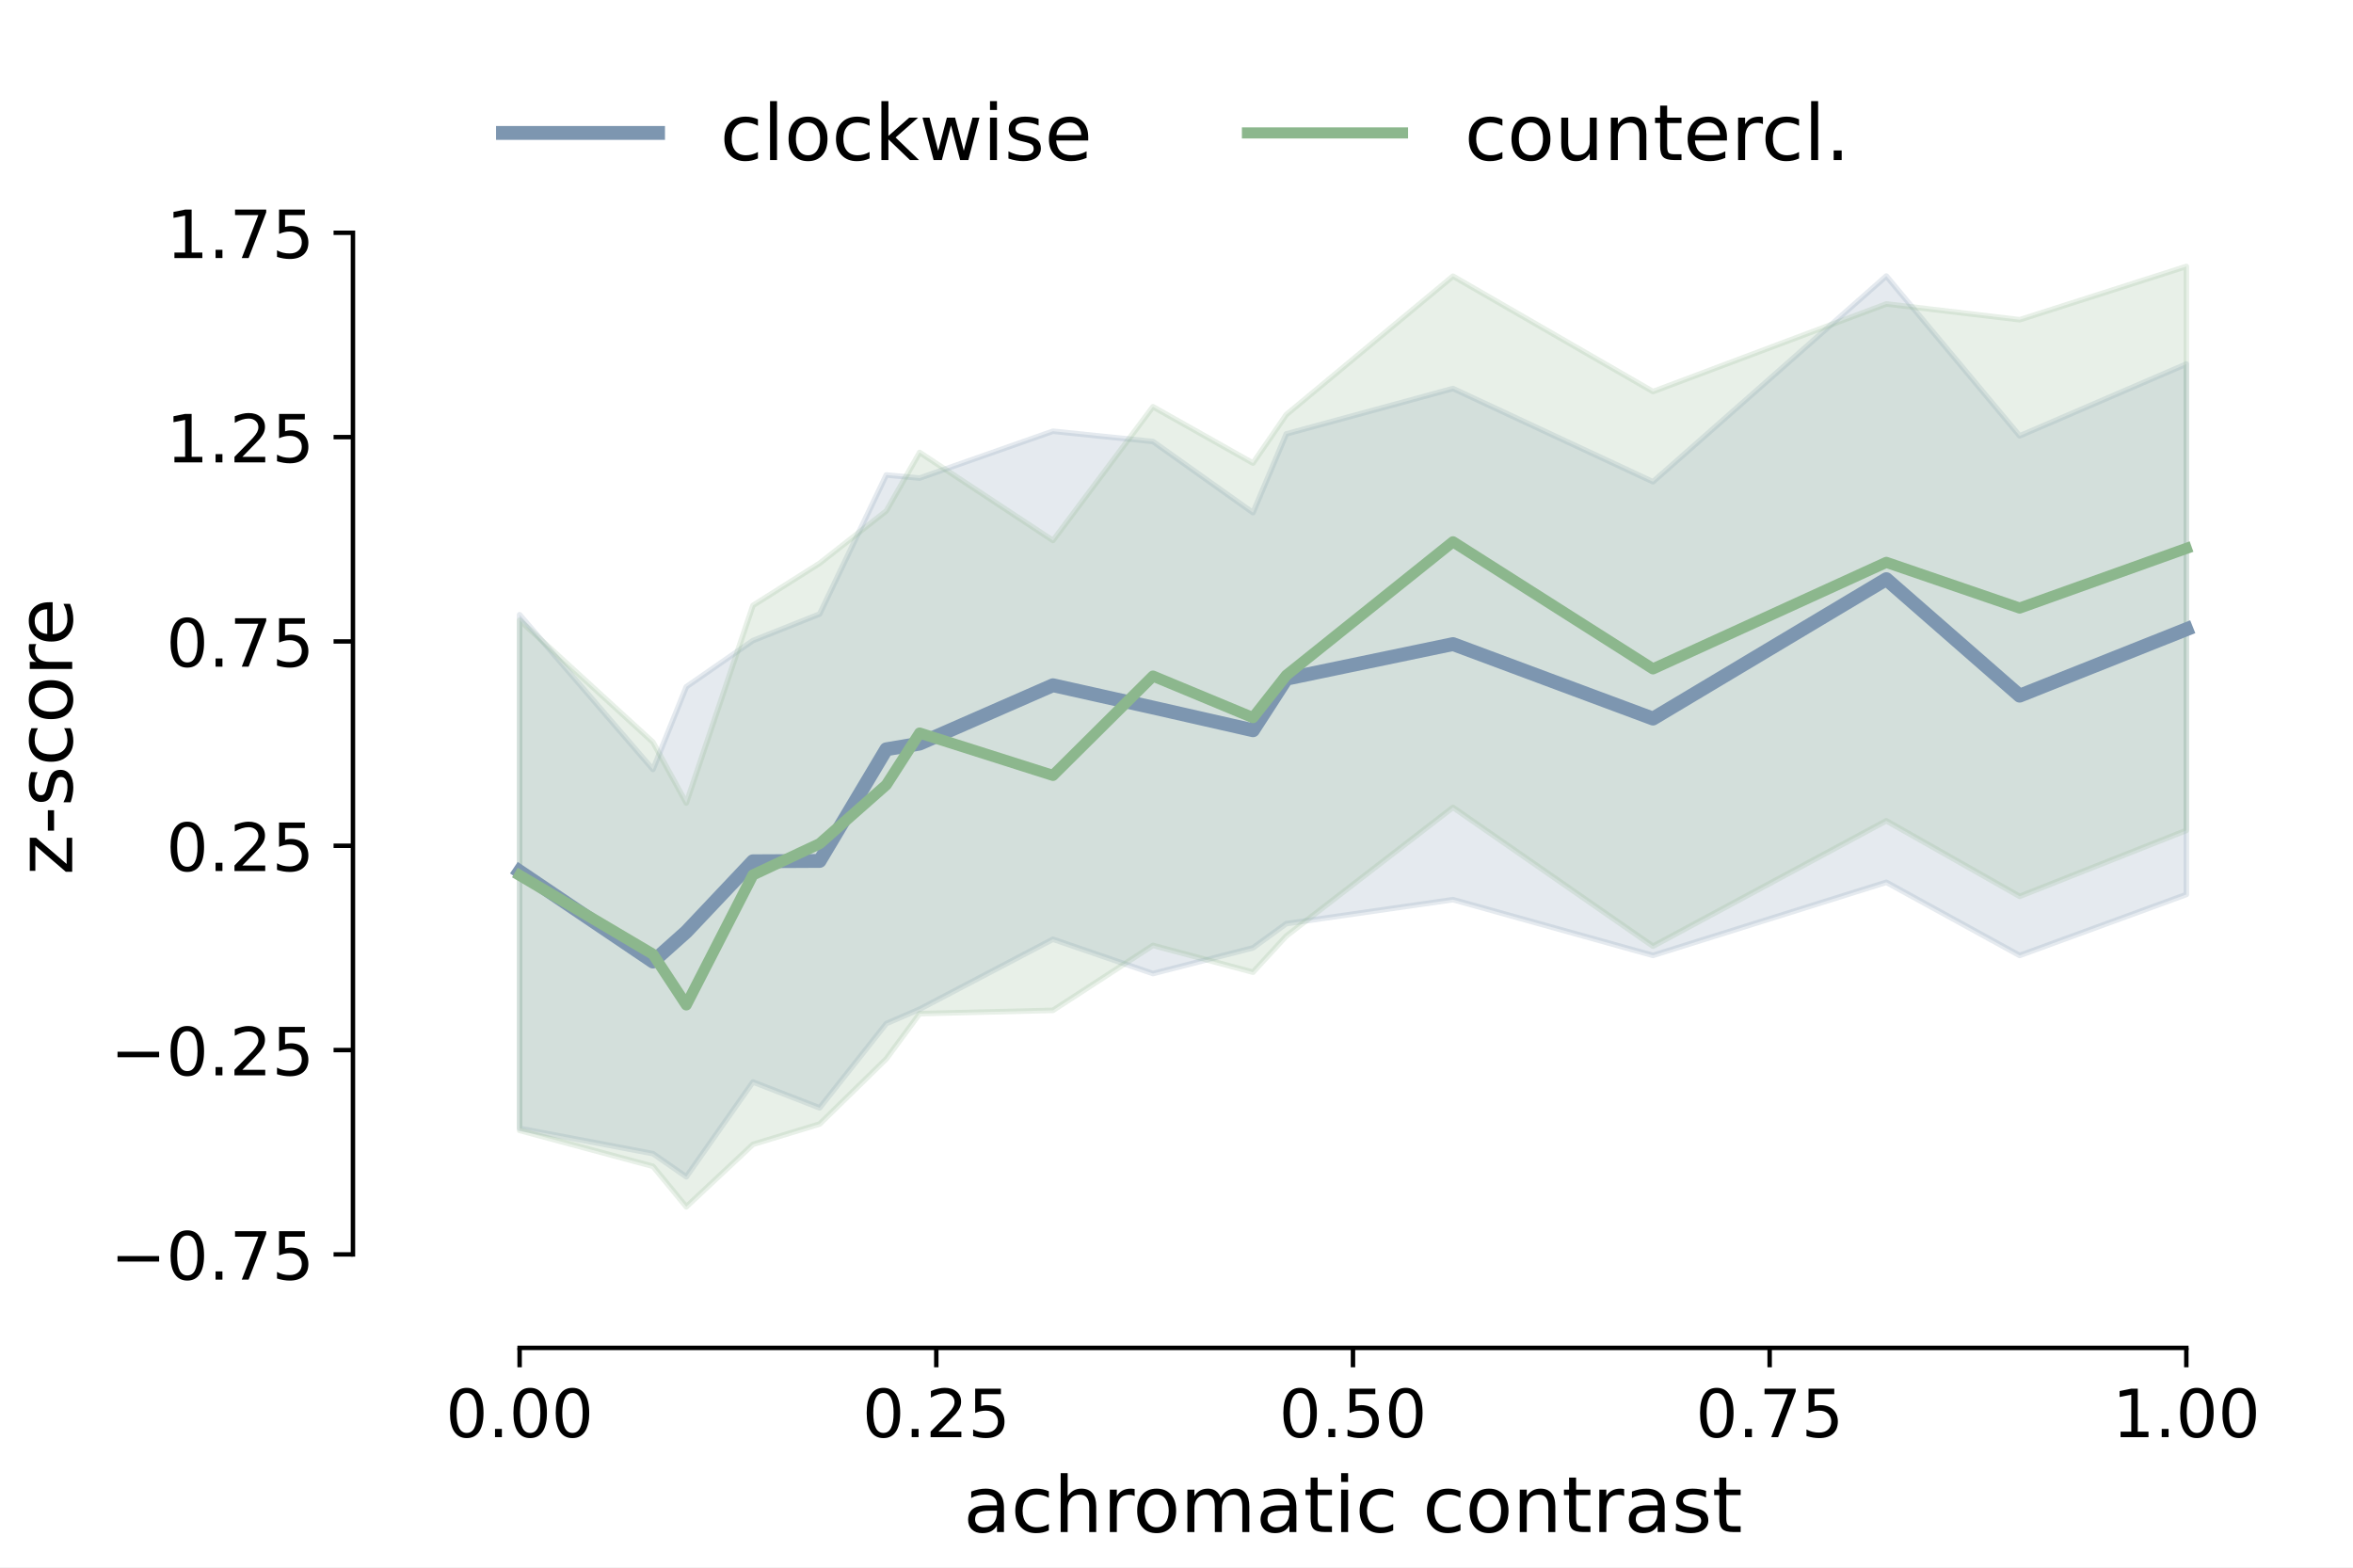
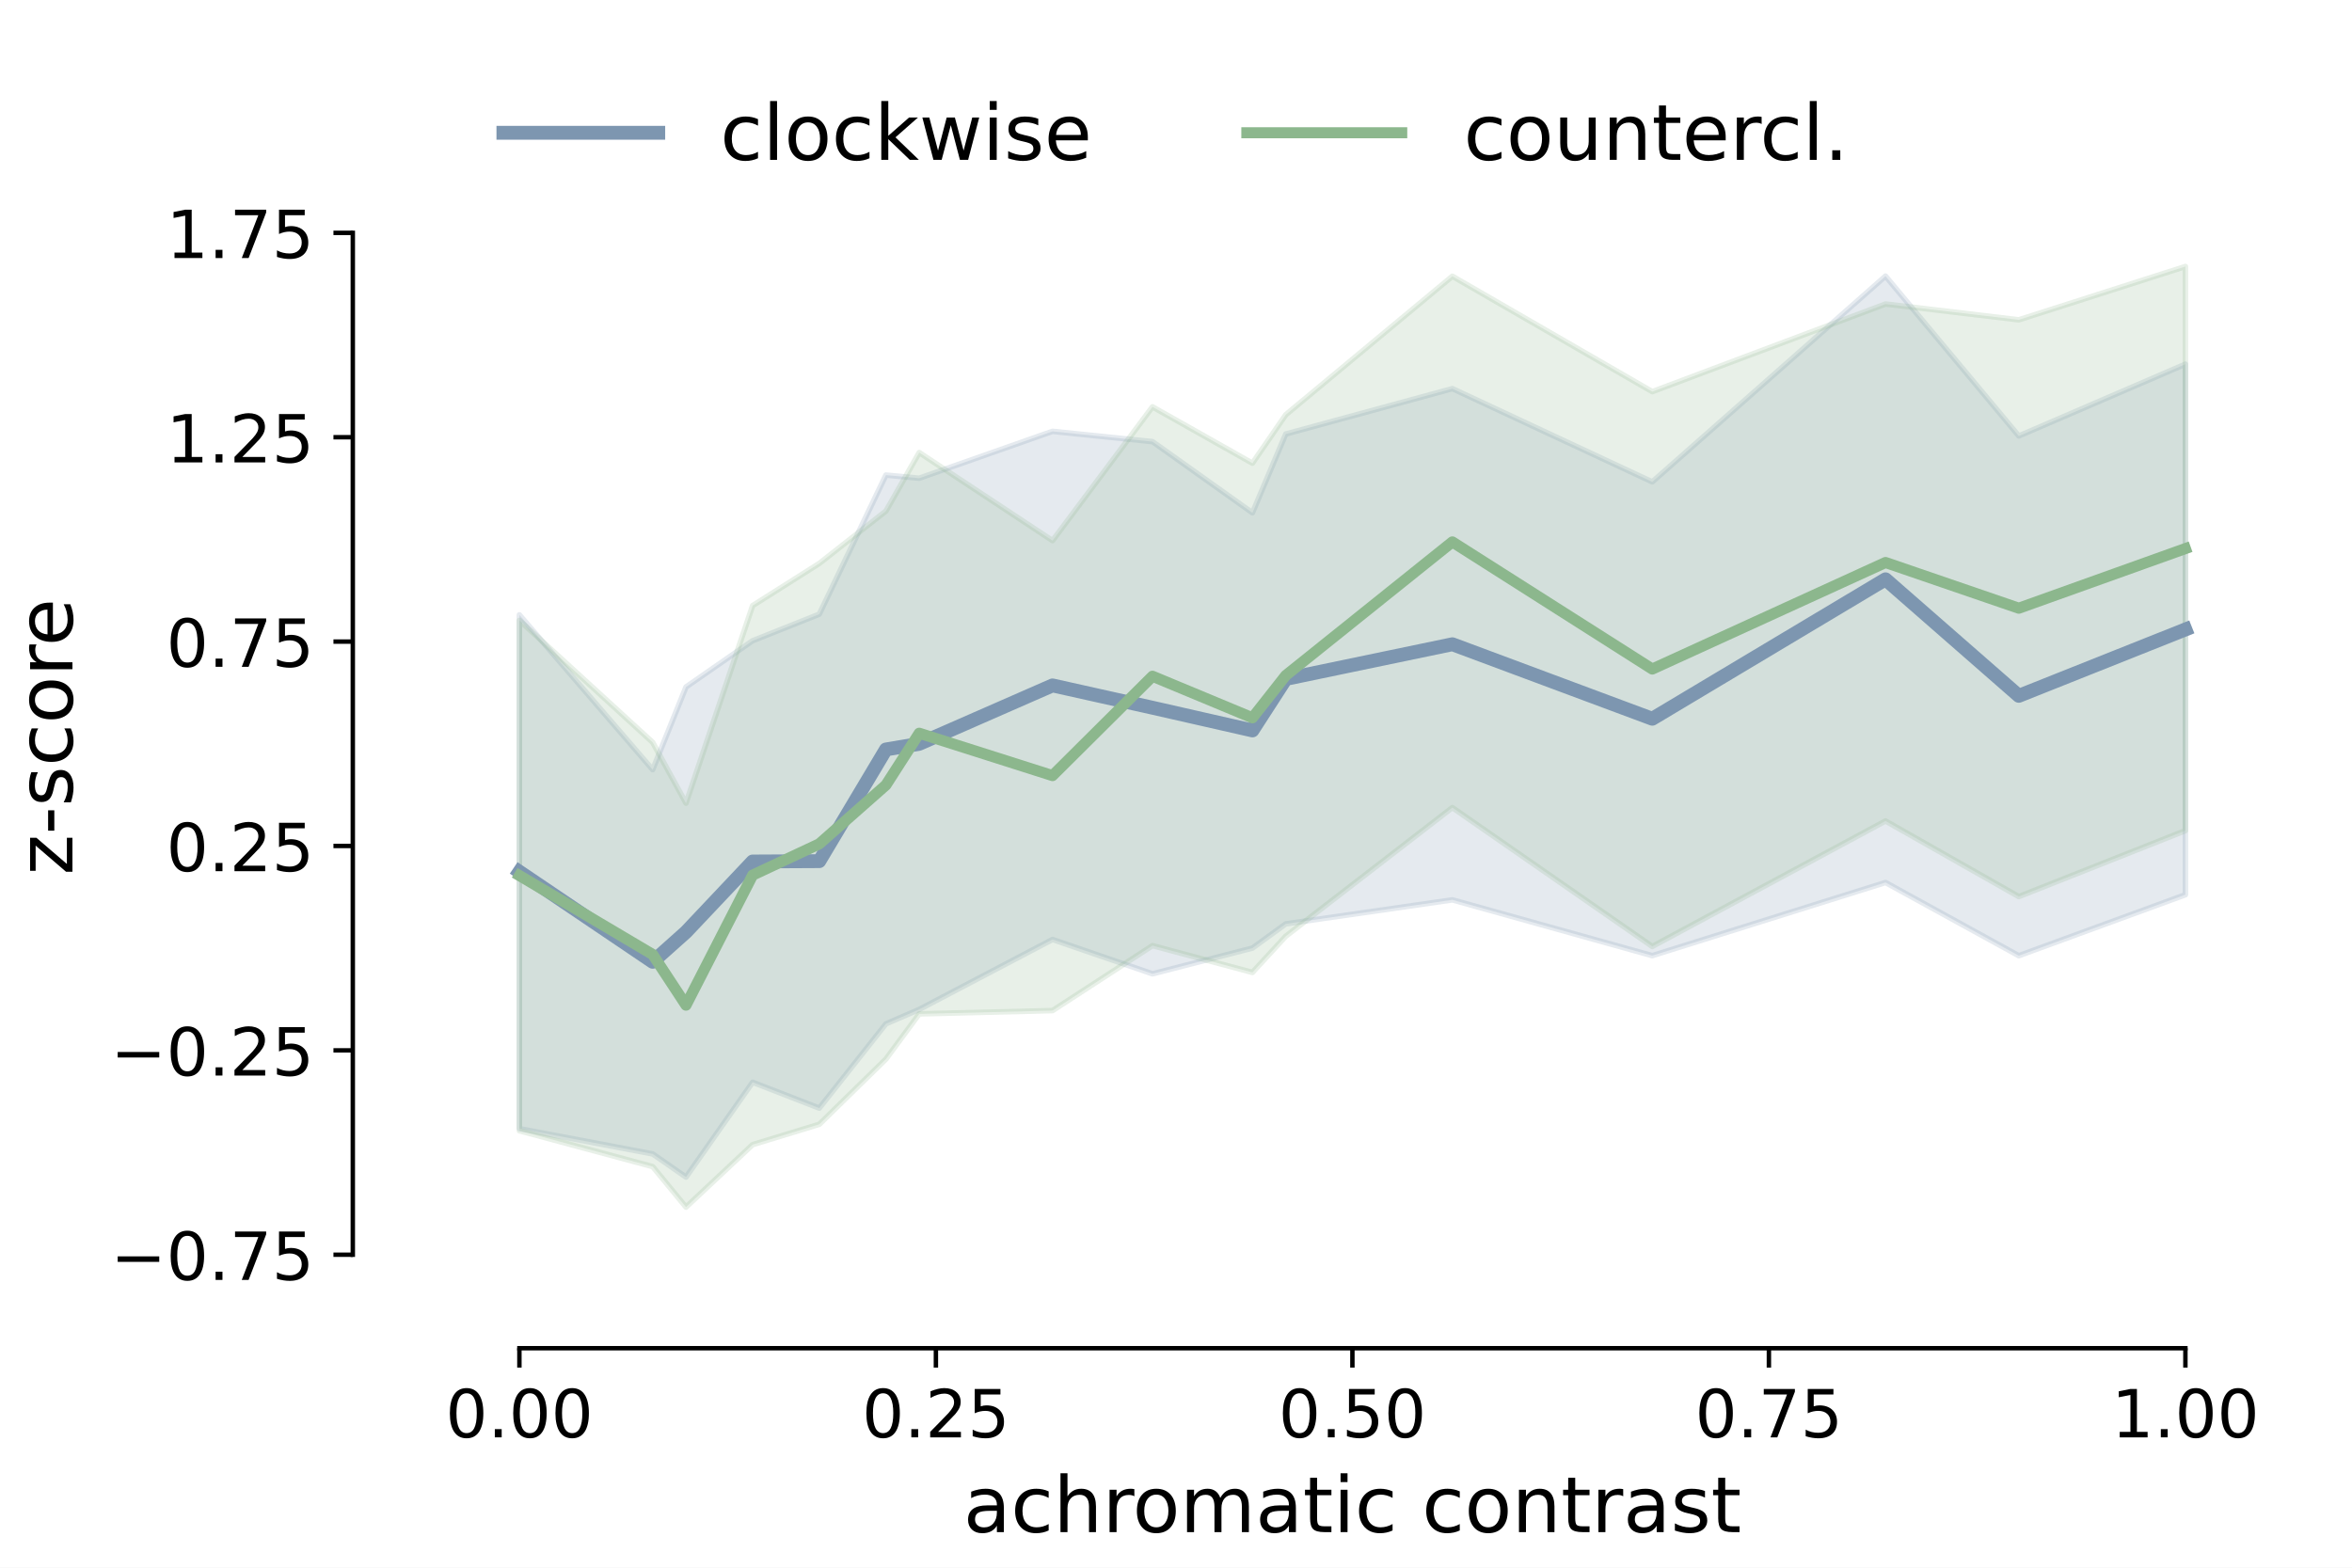
- <svg xmlns="http://www.w3.org/2000/svg" xmlns:xlink="http://www.w3.org/1999/xlink" width="424.8pt" height="282.96pt" viewBox="0 0 424.8 282.96" version="1.1">
+ <svg xmlns="http://www.w3.org/2000/svg" xmlns:xlink="http://www.w3.org/1999/xlink" width="425.197pt" height="283.465pt" viewBox="0 0 425.197 283.465" version="1.1">
  <defs>
    <style type="text/css">*{stroke-linejoin: round; stroke-linecap: butt}</style>
  </defs>
  <g id="figure_1">
    <g id="patch_1">
-       <path d="M 0 282.96  L 424.8 282.96  L 424.8 0  L 0 0  z " style="fill: #ffffff" />
+       <path d="M 0 283.465  L 425.197 283.465  L 425.197 0  L 0 0  z " style="fill: #ffffff" />
    </g>
    <g id="axes_1">
      <g id="patch_2">
-         <path d="M 63.72 243.346  L 424.8 243.346  L 424.8 22.637  L 63.72 22.637  z " style="fill: #ffffff" />
+         <path d="M 63.78 243.78  L 425.197 243.78  L 425.197 22.677  L 63.78 22.677  z " style="fill: #ffffff" />
      </g>
      <g id="PolyCollection_1">
        <defs>
-           <path id="m7973be5007" d="M 93.81 -171.978  L 93.81 -79.246  L 117.882 -74.682  L 123.9 -70.5  L 135.936 -87.618  L 147.972 -82.946  L 160.008 -98.162  L 166.026 -100.767  L 190.098 -113.39  L 208.152 -107.193  L 226.206 -111.834  L 232.224 -116.207  L 262.314 -120.539  L 298.422 -110.471  L 340.548 -123.673  L 364.62 -110.462  L 394.71 -121.464  L 394.71 -217.233  L 394.71 -217.233  L 364.62 -204.269  L 340.548 -233.123  L 298.422 -195.985  L 262.314 -212.814  L 232.224 -204.622  L 226.206 -190.403  L 208.152 -203.249  L 190.098 -205.105  L 166.026 -196.646  L 160.008 -197.21  L 147.972 -172.103  L 135.936 -167.313  L 123.9 -158.962  L 117.882 -144.037  L 93.81 -171.978  z " style="stroke: #7d96b0; stroke-opacity: 0.2" />
+           <path id="m794e8e3f5a" d="M 93.898 -172.285  L 93.898 -79.387  L 117.992 -74.815  L 124.016 -70.626  L 136.063 -87.774  L 148.11 -83.094  L 160.157 -98.337  L 166.181 -100.947  L 190.276 -113.593  L 208.346 -107.384  L 226.417 -112.033  L 232.441 -116.414  L 262.559 -120.754  L 298.701 -110.668  L 340.866 -123.894  L 364.961 -110.659  L 395.079 -121.68  L 395.079 -217.62  L 395.079 -217.62  L 364.961 -204.634  L 340.866 -233.538  L 298.701 -196.335  L 262.559 -213.193  L 232.441 -204.987  L 226.417 -190.742  L 208.346 -203.612  L 190.276 -205.471  L 166.181 -196.997  L 160.157 -197.562  L 148.11 -172.41  L 136.063 -167.611  L 124.016 -159.245  L 117.992 -144.294  L 93.898 -172.285  z " style="stroke: #7d96b0; stroke-opacity: 0.2" />
        </defs>
-         <g clip-path="url(#p039b3271a8)">
-           <use xlink:href="#m7973be5007" x="0" y="282.96" style="fill: #7d96b0; fill-opacity: 0.2; stroke: #7d96b0; stroke-opacity: 0.2" />
+         <g clip-path="url(#p459cfde575)">
+           <use xlink:href="#m794e8e3f5a" x="0" y="283.465" style="fill: #7d96b0; fill-opacity: 0.2; stroke: #7d96b0; stroke-opacity: 0.2" />
        </g>
      </g>
      <g id="PolyCollection_2">
        <defs>
-           <path id="m108379249f" d="M 93.81 -170.98  L 93.81 -78.87  L 117.882 -72.395  L 123.9 -65.081  L 135.936 -76.358  L 147.972 -80.029  L 160.008 -91.799  L 166.026 -99.959  L 190.098 -100.552  L 208.152 -112.278  L 226.206 -107.441  L 232.224 -113.975  L 262.314 -137.194  L 298.422 -112.132  L 340.548 -134.776  L 364.62 -121.129  L 394.71 -133.037  L 394.71 -234.857  L 394.71 -234.857  L 364.62 -225.233  L 340.548 -228.087  L 298.422 -212.268  L 262.314 -233.1  L 232.224 -208.1  L 226.206 -199.355  L 208.152 -209.528  L 190.098 -185.381  L 166.026 -201.275  L 160.008 -190.718  L 147.972 -181.261  L 135.936 -173.65  L 123.9 -137.987  L 117.882 -148.966  L 93.81 -170.98  z " style="stroke: #8cb78d; stroke-opacity: 0.2" />
+           <path id="m31bf0cabd3" d="M 93.898 -171.285  L 93.898 -79.01  L 117.992 -72.524  L 124.016 -65.197  L 136.063 -76.494  L 148.11 -80.172  L 160.157 -91.962  L 166.181 -100.137  L 190.276 -100.732  L 208.346 -112.478  L 226.417 -107.632  L 232.441 -114.178  L 262.559 -137.439  L 298.701 -112.332  L 340.866 -135.016  L 364.961 -121.345  L 395.079 -133.274  L 395.079 -235.276  L 395.079 -235.276  L 364.961 -225.635  L 340.866 -228.494  L 298.701 -212.647  L 262.559 -233.515  L 232.441 -208.471  L 226.417 -199.711  L 208.346 -209.901  L 190.276 -185.712  L 166.181 -201.634  L 160.157 -191.058  L 148.11 -181.585  L 136.063 -173.96  L 124.016 -138.233  L 117.992 -149.232  L 93.898 -171.285  z " style="stroke: #8cb78d; stroke-opacity: 0.2" />
        </defs>
-         <g clip-path="url(#p039b3271a8)">
-           <use xlink:href="#m108379249f" x="0" y="282.96" style="fill: #8cb78d; fill-opacity: 0.2; stroke: #8cb78d; stroke-opacity: 0.2" />
+         <g clip-path="url(#p459cfde575)">
+           <use xlink:href="#m31bf0cabd3" x="0" y="283.465" style="fill: #8cb78d; fill-opacity: 0.2; stroke: #8cb78d; stroke-opacity: 0.2" />
        </g>
      </g>
      <g id="matplotlib.axis_1">
        <g id="xtick_1">
          <g id="line2d_1">
            <defs>
-               <path id="mdc2f301a0f" d="M 0 0  L 0 3.5  " style="stroke: #000000; stroke-width: 0.8" />
+               <path id="m19a06e26c8" d="M 0 0  L 0 3.5  " style="stroke: #000000; stroke-width: 0.8" />
            </defs>
            <g>
-               <use xlink:href="#mdc2f301a0f" x="93.81" y="243.346" style="stroke: #000000; stroke-width: 0.8" />
+               <use xlink:href="#m19a06e26c8" x="93.898" y="243.78" style="stroke: #000000; stroke-width: 0.8" />
            </g>
          </g>
          <g id="text_1">
-             <g transform="translate(80.45063 259.4637) scale(0.12 -0.12)">
+             <g transform="translate(80.53826 259.8977) scale(0.12 -0.12)">
              <defs>
                <path id="DejaVuSans-30" d="M 2034 4250  Q 1547 4250 1301 3770  Q 1056 3291 1056 2328  Q 1056 1369 1301 889  Q 1547 409 2034 409  Q 2525 409 2770 889  Q 3016 1369 3016 2328  Q 3016 3291 2770 3770  Q 2525 4250 2034 4250  z M 2034 4750  Q 2819 4750 3233 4129  Q 3647 3509 3647 2328  Q 3647 1150 3233 529  Q 2819 -91 2034 -91  Q 1250 -91 836 529  Q 422 1150 422 2328  Q 422 3509 836 4129  Q 1250 4750 2034 4750  z " transform="scale(0.015625)" />
                <path id="DejaVuSans-2e" d="M 684 794  L 1344 794  L 1344 0  L 684 0  L 684 794  z " transform="scale(0.015625)" />
              </defs>
              <use xlink:href="#DejaVuSans-30" />
              <use xlink:href="#DejaVuSans-2e" x="63.623" />
              <use xlink:href="#DejaVuSans-30" x="95.41" />
              <use xlink:href="#DejaVuSans-30" x="159.033" />
            </g>
          </g>
        </g>
        <g id="xtick_2">
          <g id="line2d_2">
            <g>
-               <use xlink:href="#mdc2f301a0f" x="169.035" y="243.346" style="stroke: #000000; stroke-width: 0.8" />
+               <use xlink:href="#m19a06e26c8" x="169.193" y="243.78" style="stroke: #000000; stroke-width: 0.8" />
            </g>
          </g>
          <g id="text_2">
-             <g transform="translate(155.6756 259.4637) scale(0.12 -0.12)">
+             <g transform="translate(155.8335 259.8977) scale(0.12 -0.12)">
              <defs>
                <path id="DejaVuSans-32" d="M 1228 531  L 3431 531  L 3431 0  L 469 0  L 469 531  Q 828 903 1448 1529  Q 2069 2156 2228 2338  Q 2531 2678 2651 2914  Q 2772 3150 2772 3378  Q 2772 3750 2511 3984  Q 2250 4219 1831 4219  Q 1534 4219 1204 4116  Q 875 4013 500 3803  L 500 4441  Q 881 4594 1212 4672  Q 1544 4750 1819 4750  Q 2544 4750 2975 4387  Q 3406 4025 3406 3419  Q 3406 3131 3298 2873  Q 3191 2616 2906 2266  Q 2828 2175 2409 1742  Q 1991 1309 1228 531  z " transform="scale(0.015625)" />
                <path id="DejaVuSans-35" d="M 691 4666  L 3169 4666  L 3169 4134  L 1269 4134  L 1269 2991  Q 1406 3038 1543 3061  Q 1681 3084 1819 3084  Q 2600 3084 3056 2656  Q 3513 2228 3513 1497  Q 3513 744 3044 326  Q 2575 -91 1722 -91  Q 1428 -91 1123 -41  Q 819 9 494 109  L 494 744  Q 775 591 1075 516  Q 1375 441 1709 441  Q 2250 441 2565 725  Q 2881 1009 2881 1497  Q 2881 1984 2565 2268  Q 2250 2553 1709 2553  Q 1456 2553 1204 2497  Q 953 2441 691 2322  L 691 4666  z " transform="scale(0.015625)" />
              </defs>
              <use xlink:href="#DejaVuSans-30" />
              <use xlink:href="#DejaVuSans-2e" x="63.623" />
              <use xlink:href="#DejaVuSans-32" x="95.41" />
              <use xlink:href="#DejaVuSans-35" x="159.033" />
            </g>
          </g>
        </g>
        <g id="xtick_3">
          <g id="line2d_3">
            <g>
-               <use xlink:href="#mdc2f301a0f" x="244.26" y="243.346" style="stroke: #000000; stroke-width: 0.8" />
+               <use xlink:href="#m19a06e26c8" x="244.488" y="243.78" style="stroke: #000000; stroke-width: 0.8" />
            </g>
          </g>
          <g id="text_3">
-             <g transform="translate(230.9006 259.4637) scale(0.12 -0.12)">
+             <g transform="translate(231.1288 259.8977) scale(0.12 -0.12)">
              <use xlink:href="#DejaVuSans-30" />
              <use xlink:href="#DejaVuSans-2e" x="63.623" />
              <use xlink:href="#DejaVuSans-35" x="95.41" />
              <use xlink:href="#DejaVuSans-30" x="159.033" />
            </g>
          </g>
        </g>
        <g id="xtick_4">
          <g id="line2d_4">
            <g>
-               <use xlink:href="#mdc2f301a0f" x="319.485" y="243.346" style="stroke: #000000; stroke-width: 0.8" />
+               <use xlink:href="#m19a06e26c8" x="319.783" y="243.78" style="stroke: #000000; stroke-width: 0.8" />
            </g>
          </g>
          <g id="text_4">
-             <g transform="translate(306.1256 259.4637) scale(0.12 -0.12)">
+             <g transform="translate(306.4241 259.8977) scale(0.12 -0.12)">
              <defs>
                <path id="DejaVuSans-37" d="M 525 4666  L 3525 4666  L 3525 4397  L 1831 0  L 1172 0  L 2766 4134  L 525 4134  L 525 4666  z " transform="scale(0.015625)" />
              </defs>
              <use xlink:href="#DejaVuSans-30" />
              <use xlink:href="#DejaVuSans-2e" x="63.623" />
              <use xlink:href="#DejaVuSans-37" x="95.41" />
              <use xlink:href="#DejaVuSans-35" x="159.033" />
            </g>
          </g>
        </g>
        <g id="xtick_5">
          <g id="line2d_5">
            <g>
-               <use xlink:href="#mdc2f301a0f" x="394.71" y="243.346" style="stroke: #000000; stroke-width: 0.8" />
+               <use xlink:href="#m19a06e26c8" x="395.079" y="243.78" style="stroke: #000000; stroke-width: 0.8" />
            </g>
          </g>
          <g id="text_5">
-             <g transform="translate(381.3506 259.4637) scale(0.12 -0.12)">
+             <g transform="translate(381.7194 259.8977) scale(0.12 -0.12)">
              <defs>
                <path id="DejaVuSans-31" d="M 794 531  L 1825 531  L 1825 4091  L 703 3866  L 703 4441  L 1819 4666  L 2450 4666  L 2450 531  L 3481 531  L 3481 0  L 794 0  L 794 531  z " transform="scale(0.015625)" />
              </defs>
              <use xlink:href="#DejaVuSans-31" />
              <use xlink:href="#DejaVuSans-2e" x="63.623" />
              <use xlink:href="#DejaVuSans-30" x="95.41" />
              <use xlink:href="#DejaVuSans-30" x="159.033" />
            </g>
          </g>
        </g>
        <g id="text_6">
-           <g transform="translate(173.9406 276.5972) scale(0.14 -0.14)">
+           <g transform="translate(174.1688 277.0311) scale(0.14 -0.14)">
            <defs>
              <path id="DejaVuSans-61" d="M 2194 1759  Q 1497 1759 1228 1600  Q 959 1441 959 1056  Q 959 750 1161 570  Q 1363 391 1709 391  Q 2188 391 2477 730  Q 2766 1069 2766 1631  L 2766 1759  L 2194 1759  z M 3341 1997  L 3341 0  L 2766 0  L 2766 531  Q 2569 213 2275 61  Q 1981 -91 1556 -91  Q 1019 -91 701 211  Q 384 513 384 1019  Q 384 1609 779 1909  Q 1175 2209 1959 2209  L 2766 2209  L 2766 2266  Q 2766 2663 2505 2880  Q 2244 3097 1772 3097  Q 1472 3097 1187 3025  Q 903 2953 641 2809  L 641 3341  Q 956 3463 1253 3523  Q 1550 3584 1831 3584  Q 2591 3584 2966 3190  Q 3341 2797 3341 1997  z " transform="scale(0.015625)" />
              <path id="DejaVuSans-63" d="M 3122 3366  L 3122 2828  Q 2878 2963 2633 3030  Q 2388 3097 2138 3097  Q 1578 3097 1268 2742  Q 959 2388 959 1747  Q 959 1106 1268 751  Q 1578 397 2138 397  Q 2388 397 2633 464  Q 2878 531 3122 666  L 3122 134  Q 2881 22 2623 -34  Q 2366 -91 2075 -91  Q 1284 -91 818 406  Q 353 903 353 1747  Q 353 2603 823 3093  Q 1294 3584 2113 3584  Q 2378 3584 2631 3529  Q 2884 3475 3122 3366  z " transform="scale(0.015625)" />
              <path id="DejaVuSans-68" d="M 3513 2113  L 3513 0  L 2938 0  L 2938 2094  Q 2938 2591 2744 2837  Q 2550 3084 2163 3084  Q 1697 3084 1428 2787  Q 1159 2491 1159 1978  L 1159 0  L 581 0  L 581 4863  L 1159 4863  L 1159 2956  Q 1366 3272 1645 3428  Q 1925 3584 2291 3584  Q 2894 3584 3203 3211  Q 3513 2838 3513 2113  z " transform="scale(0.015625)" />
              <path id="DejaVuSans-72" d="M 2631 2963  Q 2534 3019 2420 3045  Q 2306 3072 2169 3072  Q 1681 3072 1420 2755  Q 1159 2438 1159 1844  L 1159 0  L 581 0  L 581 3500  L 1159 3500  L 1159 2956  Q 1341 3275 1631 3429  Q 1922 3584 2338 3584  Q 2397 3584 2469 3576  Q 2541 3569 2628 3553  L 2631 2963  z " transform="scale(0.015625)" />
              <path id="DejaVuSans-6f" d="M 1959 3097  Q 1497 3097 1228 2736  Q 959 2375 959 1747  Q 959 1119 1226 758  Q 1494 397 1959 397  Q 2419 397 2687 759  Q 2956 1122 2956 1747  Q 2956 2369 2687 2733  Q 2419 3097 1959 3097  z M 1959 3584  Q 2709 3584 3137 3096  Q 3566 2609 3566 1747  Q 3566 888 3137 398  Q 2709 -91 1959 -91  Q 1206 -91 779 398  Q 353 888 353 1747  Q 353 2609 779 3096  Q 1206 3584 1959 3584  z " transform="scale(0.015625)" />
              <path id="DejaVuSans-6d" d="M 3328 2828  Q 3544 3216 3844 3400  Q 4144 3584 4550 3584  Q 5097 3584 5394 3201  Q 5691 2819 5691 2113  L 5691 0  L 5113 0  L 5113 2094  Q 5113 2597 4934 2840  Q 4756 3084 4391 3084  Q 3944 3084 3684 2787  Q 3425 2491 3425 1978  L 3425 0  L 2847 0  L 2847 2094  Q 2847 2600 2669 2842  Q 2491 3084 2119 3084  Q 1678 3084 1418 2786  Q 1159 2488 1159 1978  L 1159 0  L 581 0  L 581 3500  L 1159 3500  L 1159 2956  Q 1356 3278 1631 3431  Q 1906 3584 2284 3584  Q 2666 3584 2933 3390  Q 3200 3197 3328 2828  z " transform="scale(0.015625)" />
              <path id="DejaVuSans-74" d="M 1172 4494  L 1172 3500  L 2356 3500  L 2356 3053  L 1172 3053  L 1172 1153  Q 1172 725 1289 603  Q 1406 481 1766 481  L 2356 481  L 2356 0  L 1766 0  Q 1100 0 847 248  Q 594 497 594 1153  L 594 3053  L 172 3053  L 172 3500  L 594 3500  L 594 4494  L 1172 4494  z " transform="scale(0.015625)" />
              <path id="DejaVuSans-69" d="M 603 3500  L 1178 3500  L 1178 0  L 603 0  L 603 3500  z M 603 4863  L 1178 4863  L 1178 4134  L 603 4134  L 603 4863  z " transform="scale(0.015625)" />
              <path id="DejaVuSans-20" transform="scale(0.015625)" />
              <path id="DejaVuSans-6e" d="M 3513 2113  L 3513 0  L 2938 0  L 2938 2094  Q 2938 2591 2744 2837  Q 2550 3084 2163 3084  Q 1697 3084 1428 2787  Q 1159 2491 1159 1978  L 1159 0  L 581 0  L 581 3500  L 1159 3500  L 1159 2956  Q 1366 3272 1645 3428  Q 1925 3584 2291 3584  Q 2894 3584 3203 3211  Q 3513 2838 3513 2113  z " transform="scale(0.015625)" />
              <path id="DejaVuSans-73" d="M 2834 3397  L 2834 2853  Q 2591 2978 2328 3040  Q 2066 3103 1784 3103  Q 1356 3103 1142 2972  Q 928 2841 928 2578  Q 928 2378 1081 2264  Q 1234 2150 1697 2047  L 1894 2003  Q 2506 1872 2764 1633  Q 3022 1394 3022 966  Q 3022 478 2636 193  Q 2250 -91 1575 -91  Q 1294 -91 989 -36  Q 684 19 347 128  L 347 722  Q 666 556 975 473  Q 1284 391 1588 391  Q 1994 391 2212 530  Q 2431 669 2431 922  Q 2431 1156 2273 1281  Q 2116 1406 1581 1522  L 1381 1569  Q 847 1681 609 1914  Q 372 2147 372 2553  Q 372 3047 722 3315  Q 1072 3584 1716 3584  Q 2034 3584 2315 3537  Q 2597 3491 2834 3397  z " transform="scale(0.015625)" />
            </defs>
            <use xlink:href="#DejaVuSans-61" />
            <use xlink:href="#DejaVuSans-63" x="61.279" />
            <use xlink:href="#DejaVuSans-68" x="116.26" />
            <use xlink:href="#DejaVuSans-72" x="179.639" />
            <use xlink:href="#DejaVuSans-6f" x="218.502" />
            <use xlink:href="#DejaVuSans-6d" x="279.684" />
            <use xlink:href="#DejaVuSans-61" x="377.096" />
            <use xlink:href="#DejaVuSans-74" x="438.375" />
            <use xlink:href="#DejaVuSans-69" x="477.584" />
            <use xlink:href="#DejaVuSans-63" x="505.367" />
            <use xlink:href="#DejaVuSans-20" x="560.348" />
            <use xlink:href="#DejaVuSans-63" x="592.135" />
            <use xlink:href="#DejaVuSans-6f" x="647.115" />
            <use xlink:href="#DejaVuSans-6e" x="708.297" />
            <use xlink:href="#DejaVuSans-74" x="771.676" />
            <use xlink:href="#DejaVuSans-72" x="810.885" />
            <use xlink:href="#DejaVuSans-61" x="851.998" />
            <use xlink:href="#DejaVuSans-73" x="913.277" />
            <use xlink:href="#DejaVuSans-74" x="965.377" />
          </g>
        </g>
      </g>
      <g id="matplotlib.axis_2">
        <g id="ytick_1">
          <g id="line2d_6">
            <defs>
-               <path id="m9ad9ab6c6d" d="M 0 0  L -3.5 0  " style="stroke: #000000; stroke-width: 0.8" />
+               <path id="mc4341c74ac" d="M 0 0  L -3.5 0  " style="stroke: #000000; stroke-width: 0.8" />
            </defs>
            <g>
-               <use xlink:href="#m9ad9ab6c6d" x="63.72" y="226.469" style="stroke: #000000; stroke-width: 0.8" />
+               <use xlink:href="#mc4341c74ac" x="63.78" y="226.873" style="stroke: #000000; stroke-width: 0.8" />
            </g>
          </g>
          <g id="text_7">
-             <g transform="translate(19.94562 231.0282) scale(0.12 -0.12)">
+             <g transform="translate(20.00515 231.432) scale(0.12 -0.12)">
              <defs>
                <path id="DejaVuSans-2212" d="M 678 2272  L 4684 2272  L 4684 1741  L 678 1741  L 678 2272  z " transform="scale(0.015625)" />
              </defs>
              <use xlink:href="#DejaVuSans-2212" />
              <use xlink:href="#DejaVuSans-30" x="83.789" />
              <use xlink:href="#DejaVuSans-2e" x="147.412" />
              <use xlink:href="#DejaVuSans-37" x="179.199" />
              <use xlink:href="#DejaVuSans-35" x="242.822" />
            </g>
          </g>
        </g>
        <g id="ytick_2">
          <g id="line2d_7">
            <g>
-               <use xlink:href="#m9ad9ab6c6d" x="63.72" y="189.581" style="stroke: #000000; stroke-width: 0.8" />
+               <use xlink:href="#mc4341c74ac" x="63.78" y="189.919" style="stroke: #000000; stroke-width: 0.8" />
            </g>
          </g>
          <g id="text_8">
-             <g transform="translate(19.94562 194.14) scale(0.12 -0.12)">
+             <g transform="translate(20.00515 194.4781) scale(0.12 -0.12)">
              <use xlink:href="#DejaVuSans-2212" />
              <use xlink:href="#DejaVuSans-30" x="83.789" />
              <use xlink:href="#DejaVuSans-2e" x="147.412" />
              <use xlink:href="#DejaVuSans-32" x="179.199" />
              <use xlink:href="#DejaVuSans-35" x="242.822" />
            </g>
          </g>
        </g>
        <g id="ytick_3">
          <g id="line2d_8">
            <g>
-               <use xlink:href="#m9ad9ab6c6d" x="63.72" y="152.693" style="stroke: #000000; stroke-width: 0.8" />
+               <use xlink:href="#mc4341c74ac" x="63.78" y="152.965" style="stroke: #000000; stroke-width: 0.8" />
            </g>
          </g>
          <g id="text_9">
-             <g transform="translate(30.00125 157.2519) scale(0.12 -0.12)">
+             <g transform="translate(30.06078 157.5241) scale(0.12 -0.12)">
              <use xlink:href="#DejaVuSans-30" />
              <use xlink:href="#DejaVuSans-2e" x="63.623" />
              <use xlink:href="#DejaVuSans-32" x="95.41" />
              <use xlink:href="#DejaVuSans-35" x="159.033" />
            </g>
          </g>
        </g>
        <g id="ytick_4">
          <g id="line2d_9">
            <g>
-               <use xlink:href="#m9ad9ab6c6d" x="63.72" y="115.805" style="stroke: #000000; stroke-width: 0.8" />
+               <use xlink:href="#mc4341c74ac" x="63.78" y="116.011" style="stroke: #000000; stroke-width: 0.8" />
            </g>
          </g>
          <g id="text_10">
-             <g transform="translate(30.00125 120.3637) scale(0.12 -0.12)">
+             <g transform="translate(30.06078 120.5702) scale(0.12 -0.12)">
              <use xlink:href="#DejaVuSans-30" />
              <use xlink:href="#DejaVuSans-2e" x="63.623" />
              <use xlink:href="#DejaVuSans-37" x="95.41" />
              <use xlink:href="#DejaVuSans-35" x="159.033" />
            </g>
          </g>
        </g>
        <g id="ytick_5">
          <g id="line2d_10">
            <g>
-               <use xlink:href="#m9ad9ab6c6d" x="63.72" y="78.916" style="stroke: #000000; stroke-width: 0.8" />
+               <use xlink:href="#mc4341c74ac" x="63.78" y="79.057" style="stroke: #000000; stroke-width: 0.8" />
            </g>
          </g>
          <g id="text_11">
-             <g transform="translate(30.00125 83.47553) scale(0.12 -0.12)">
+             <g transform="translate(30.06078 83.61625) scale(0.12 -0.12)">
              <use xlink:href="#DejaVuSans-31" />
              <use xlink:href="#DejaVuSans-2e" x="63.623" />
              <use xlink:href="#DejaVuSans-32" x="95.41" />
              <use xlink:href="#DejaVuSans-35" x="159.033" />
            </g>
          </g>
        </g>
        <g id="ytick_6">
          <g id="line2d_11">
            <g>
-               <use xlink:href="#m9ad9ab6c6d" x="63.72" y="42.028" style="stroke: #000000; stroke-width: 0.8" />
+               <use xlink:href="#mc4341c74ac" x="63.78" y="42.103" style="stroke: #000000; stroke-width: 0.8" />
            </g>
          </g>
          <g id="text_12">
-             <g transform="translate(30.00125 46.58737) scale(0.12 -0.12)">
+             <g transform="translate(30.06078 46.66232) scale(0.12 -0.12)">
              <use xlink:href="#DejaVuSans-31" />
              <use xlink:href="#DejaVuSans-2e" x="63.623" />
              <use xlink:href="#DejaVuSans-37" x="95.41" />
              <use xlink:href="#DejaVuSans-35" x="159.033" />
            </g>
          </g>
        </g>
        <g id="text_13">
-           <g transform="translate(13.03406 157.9965) rotate(-90) scale(0.14 -0.14)">
+           <g transform="translate(13.09359 158.2337) rotate(-90) scale(0.14 -0.14)">
            <defs>
              <path id="DejaVuSans-7a" d="M 353 3500  L 3084 3500  L 3084 2975  L 922 459  L 3084 459  L 3084 0  L 275 0  L 275 525  L 2438 3041  L 353 3041  L 353 3500  z " transform="scale(0.015625)" />
              <path id="DejaVuSans-2d" d="M 313 2009  L 1997 2009  L 1997 1497  L 313 1497  L 313 2009  z " transform="scale(0.015625)" />
              <path id="DejaVuSans-65" d="M 3597 1894  L 3597 1613  L 953 1613  Q 991 1019 1311 708  Q 1631 397 2203 397  Q 2534 397 2845 478  Q 3156 559 3463 722  L 3463 178  Q 3153 47 2828 -22  Q 2503 -91 2169 -91  Q 1331 -91 842 396  Q 353 884 353 1716  Q 353 2575 817 3079  Q 1281 3584 2069 3584  Q 2775 3584 3186 3129  Q 3597 2675 3597 1894  z M 3022 2063  Q 3016 2534 2758 2815  Q 2500 3097 2075 3097  Q 1594 3097 1305 2825  Q 1016 2553 972 2059  L 3022 2063  z " transform="scale(0.015625)" />
            </defs>
            <use xlink:href="#DejaVuSans-7a" />
            <use xlink:href="#DejaVuSans-2d" x="52.49" />
            <use xlink:href="#DejaVuSans-73" x="88.574" />
            <use xlink:href="#DejaVuSans-63" x="140.674" />
            <use xlink:href="#DejaVuSans-6f" x="195.654" />
            <use xlink:href="#DejaVuSans-72" x="256.836" />
            <use xlink:href="#DejaVuSans-65" x="295.699" />
          </g>
        </g>
      </g>
      <g id="line2d_12">
-         <path d="M 93.81 157.348  L 117.882 173.6  L 123.9 168.229  L 135.936 155.495  L 147.972 155.435  L 160.008 135.274  L 166.026 134.253  L 190.098 123.712  L 208.152 127.739  L 226.206 131.842  L 232.224 122.545  L 262.314 116.283  L 298.422 129.732  L 340.548 104.562  L 364.62 125.594  L 394.71 113.612  " clip-path="url(#p039b3271a8)" style="fill: none; stroke: #7d96b0; stroke-width: 2.5; stroke-linecap: square" />
+         <path d="M 93.898 157.629  L 117.992 173.91  L 124.016 168.529  L 136.063 155.772  L 148.11 155.712  L 160.157 135.515  L 166.181 134.493  L 190.276 123.933  L 208.346 127.967  L 226.417 132.077  L 232.441 122.764  L 262.559 116.491  L 298.701 129.963  L 340.866 104.748  L 364.961 125.818  L 395.079 113.814  " clip-path="url(#p459cfde575)" style="fill: none; stroke: #7d96b0; stroke-width: 2.5; stroke-linecap: square" />
      </g>
      <g id="line2d_13">
-         <path d="M 93.81 158.035  L 117.882 172.279  L 123.9 181.426  L 135.936 157.956  L 147.972 152.315  L 160.008 141.702  L 166.026 132.343  L 190.098 139.993  L 208.152 122.057  L 226.206 129.562  L 232.224 121.923  L 262.314 97.813  L 298.422 120.76  L 340.548 101.528  L 364.62 109.779  L 394.71 99.013  " clip-path="url(#p039b3271a8)" style="fill: none; stroke: #8cb78d; stroke-width: 2; stroke-linecap: square" />
+         <path d="M 93.898 158.317  L 117.992 172.586  L 124.016 181.75  L 136.063 158.238  L 148.11 152.586  L 160.157 141.955  L 166.181 132.579  L 190.276 140.243  L 208.346 122.275  L 226.417 129.793  L 232.441 122.14  L 262.559 97.987  L 298.701 120.975  L 340.866 101.709  L 364.961 109.975  L 395.079 99.19  " clip-path="url(#p459cfde575)" style="fill: none; stroke: #8cb78d; stroke-width: 2; stroke-linecap: square" />
      </g>
      <g id="patch_3">
-         <path d="M 63.72 226.469  L 63.72 42.028  " style="fill: none; stroke: #000000; stroke-width: 0.8; stroke-linejoin: miter; stroke-linecap: square" />
+         <path d="M 63.78 226.873  L 63.78 42.103  " style="fill: none; stroke: #000000; stroke-width: 0.8; stroke-linejoin: miter; stroke-linecap: square" />
      </g>
      <g id="patch_4">
-         <path d="M 93.81 243.346  L 394.71 243.346  " style="fill: none; stroke: #000000; stroke-width: 0.8; stroke-linejoin: miter; stroke-linecap: square" />
+         <path d="M 93.898 243.78  L 395.079 243.78  " style="fill: none; stroke: #000000; stroke-width: 0.8; stroke-linejoin: miter; stroke-linecap: square" />
      </g>
    </g>
    <g id="legend_1">
      <g id="line2d_14">
-         <path d="M 90.803 23.997  L 104.803 23.997  L 118.803 23.997  " style="fill: none; stroke: #7d96b0; stroke-width: 2.5; stroke-linecap: square" />
+         <path d="M 91.002 24.007  L 105.002 24.007  L 119.002 24.007  " style="fill: none; stroke: #7d96b0; stroke-width: 2.5; stroke-linecap: square" />
      </g>
      <g id="text_14">
-         <g transform="translate(130.0034 28.89701) scale(0.14 -0.14)">
+         <g transform="translate(130.2019 28.9071) scale(0.14 -0.14)">
          <defs>
            <path id="DejaVuSans-6c" d="M 603 4863  L 1178 4863  L 1178 0  L 603 0  L 603 4863  z " transform="scale(0.015625)" />
            <path id="DejaVuSans-6b" d="M 581 4863  L 1159 4863  L 1159 1991  L 2875 3500  L 3609 3500  L 1753 1863  L 3688 0  L 2938 0  L 1159 1709  L 1159 0  L 581 0  L 581 4863  z " transform="scale(0.015625)" />
            <path id="DejaVuSans-77" d="M 269 3500  L 844 3500  L 1563 769  L 2278 3500  L 2956 3500  L 3675 769  L 4391 3500  L 4966 3500  L 4050 0  L 3372 0  L 2619 2869  L 1863 0  L 1184 0  L 269 3500  z " transform="scale(0.015625)" />
          </defs>
          <use xlink:href="#DejaVuSans-63" />
          <use xlink:href="#DejaVuSans-6c" x="54.98" />
          <use xlink:href="#DejaVuSans-6f" x="82.764" />
          <use xlink:href="#DejaVuSans-63" x="143.945" />
          <use xlink:href="#DejaVuSans-6b" x="198.926" />
          <use xlink:href="#DejaVuSans-77" x="256.836" />
          <use xlink:href="#DejaVuSans-69" x="338.623" />
          <use xlink:href="#DejaVuSans-73" x="366.406" />
          <use xlink:href="#DejaVuSans-65" x="418.506" />
        </g>
      </g>
      <g id="line2d_15">
-         <path d="M 225.208 23.997  L 239.208 23.997  L 253.208 23.997  " style="fill: none; stroke: #8cb78d; stroke-width: 2; stroke-linecap: square" />
+         <path d="M 225.406 24.007  L 239.406 24.007  L 253.406 24.007  " style="fill: none; stroke: #8cb78d; stroke-width: 2; stroke-linecap: square" />
      </g>
      <g id="text_15">
-         <g transform="translate(264.4078 28.89701) scale(0.14 -0.14)">
+         <g transform="translate(264.6062 28.9071) scale(0.14 -0.14)">
          <defs>
            <path id="DejaVuSans-75" d="M 544 1381  L 544 3500  L 1119 3500  L 1119 1403  Q 1119 906 1312 657  Q 1506 409 1894 409  Q 2359 409 2629 706  Q 2900 1003 2900 1516  L 2900 3500  L 3475 3500  L 3475 0  L 2900 0  L 2900 538  Q 2691 219 2414 64  Q 2138 -91 1772 -91  Q 1169 -91 856 284  Q 544 659 544 1381  z M 1991 3584  L 1991 3584  z " transform="scale(0.015625)" />
          </defs>
          <use xlink:href="#DejaVuSans-63" />
          <use xlink:href="#DejaVuSans-6f" x="54.98" />
          <use xlink:href="#DejaVuSans-75" x="116.162" />
          <use xlink:href="#DejaVuSans-6e" x="179.541" />
          <use xlink:href="#DejaVuSans-74" x="242.92" />
          <use xlink:href="#DejaVuSans-65" x="282.129" />
          <use xlink:href="#DejaVuSans-72" x="343.652" />
          <use xlink:href="#DejaVuSans-63" x="382.516" />
          <use xlink:href="#DejaVuSans-6c" x="437.496" />
          <use xlink:href="#DejaVuSans-2e" x="465.279" />
        </g>
      </g>
    </g>
  </g>
  <defs>
-     <clipPath id="p039b3271a8">
-       <rect x="63.72" y="22.637" width="361.08" height="220.709" />
+     <clipPath id="p459cfde575">
+       <rect x="63.78" y="22.677" width="361.417" height="221.102" />
    </clipPath>
  </defs>
</svg>
